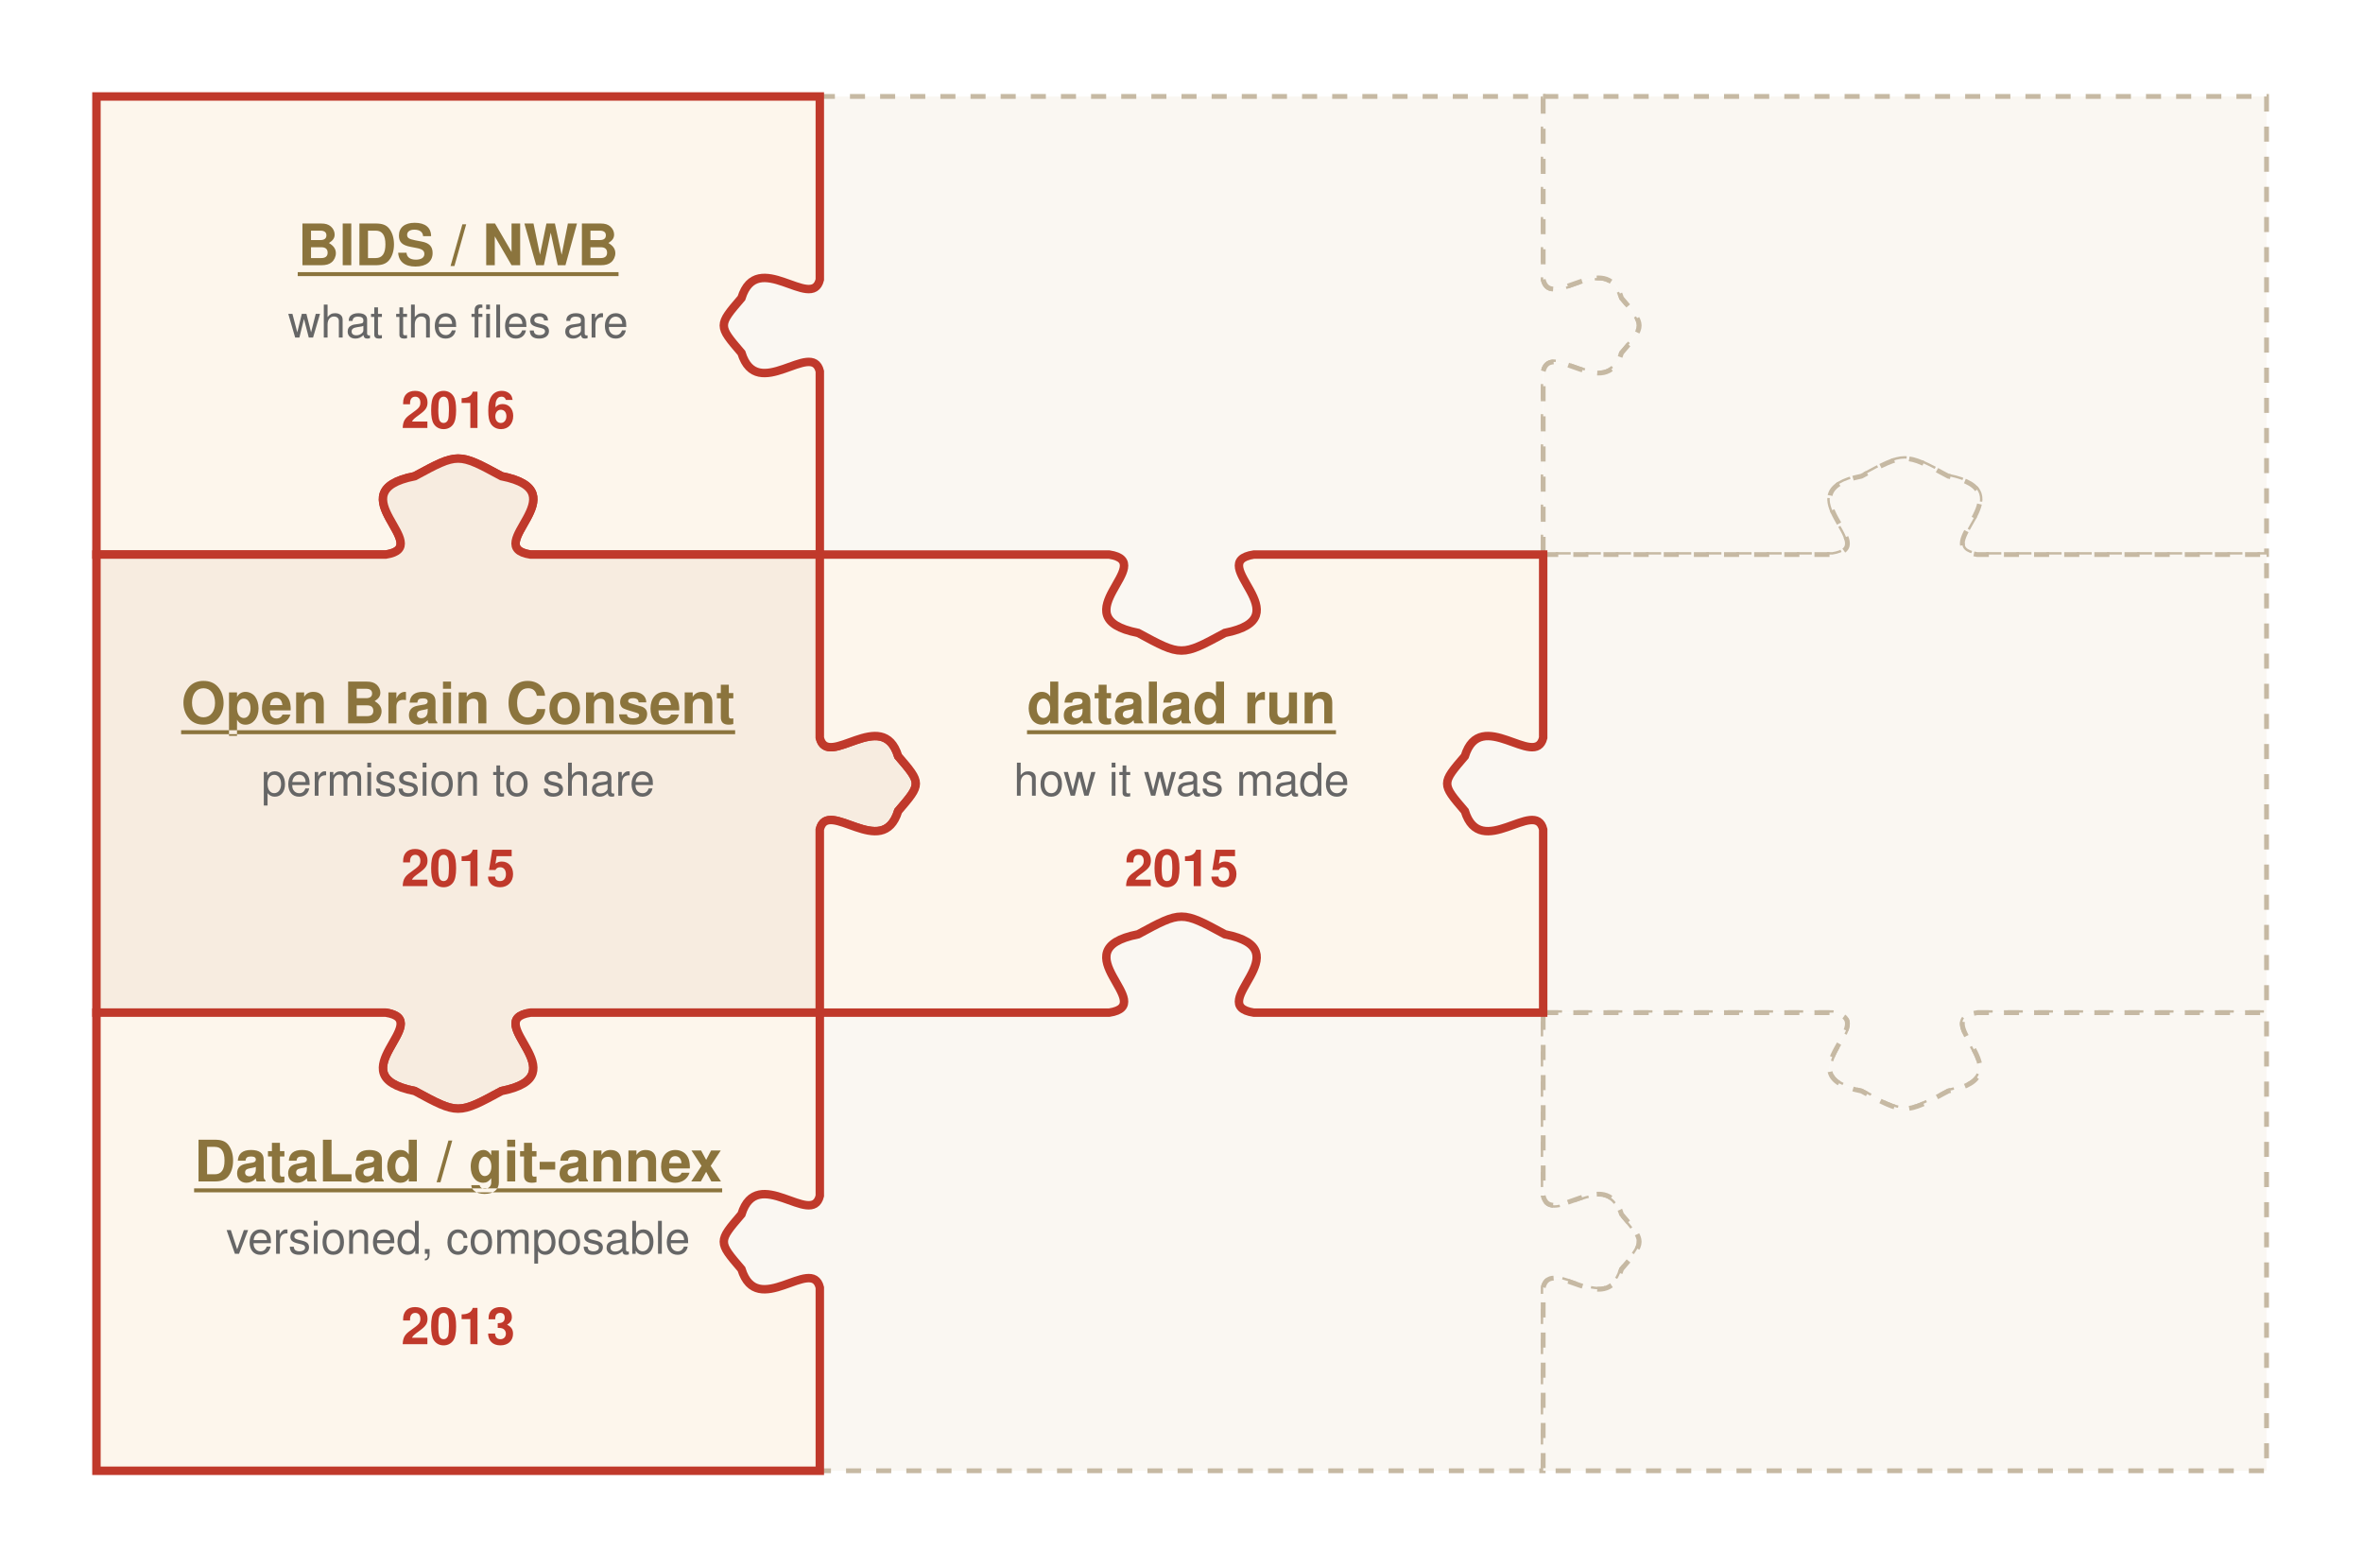
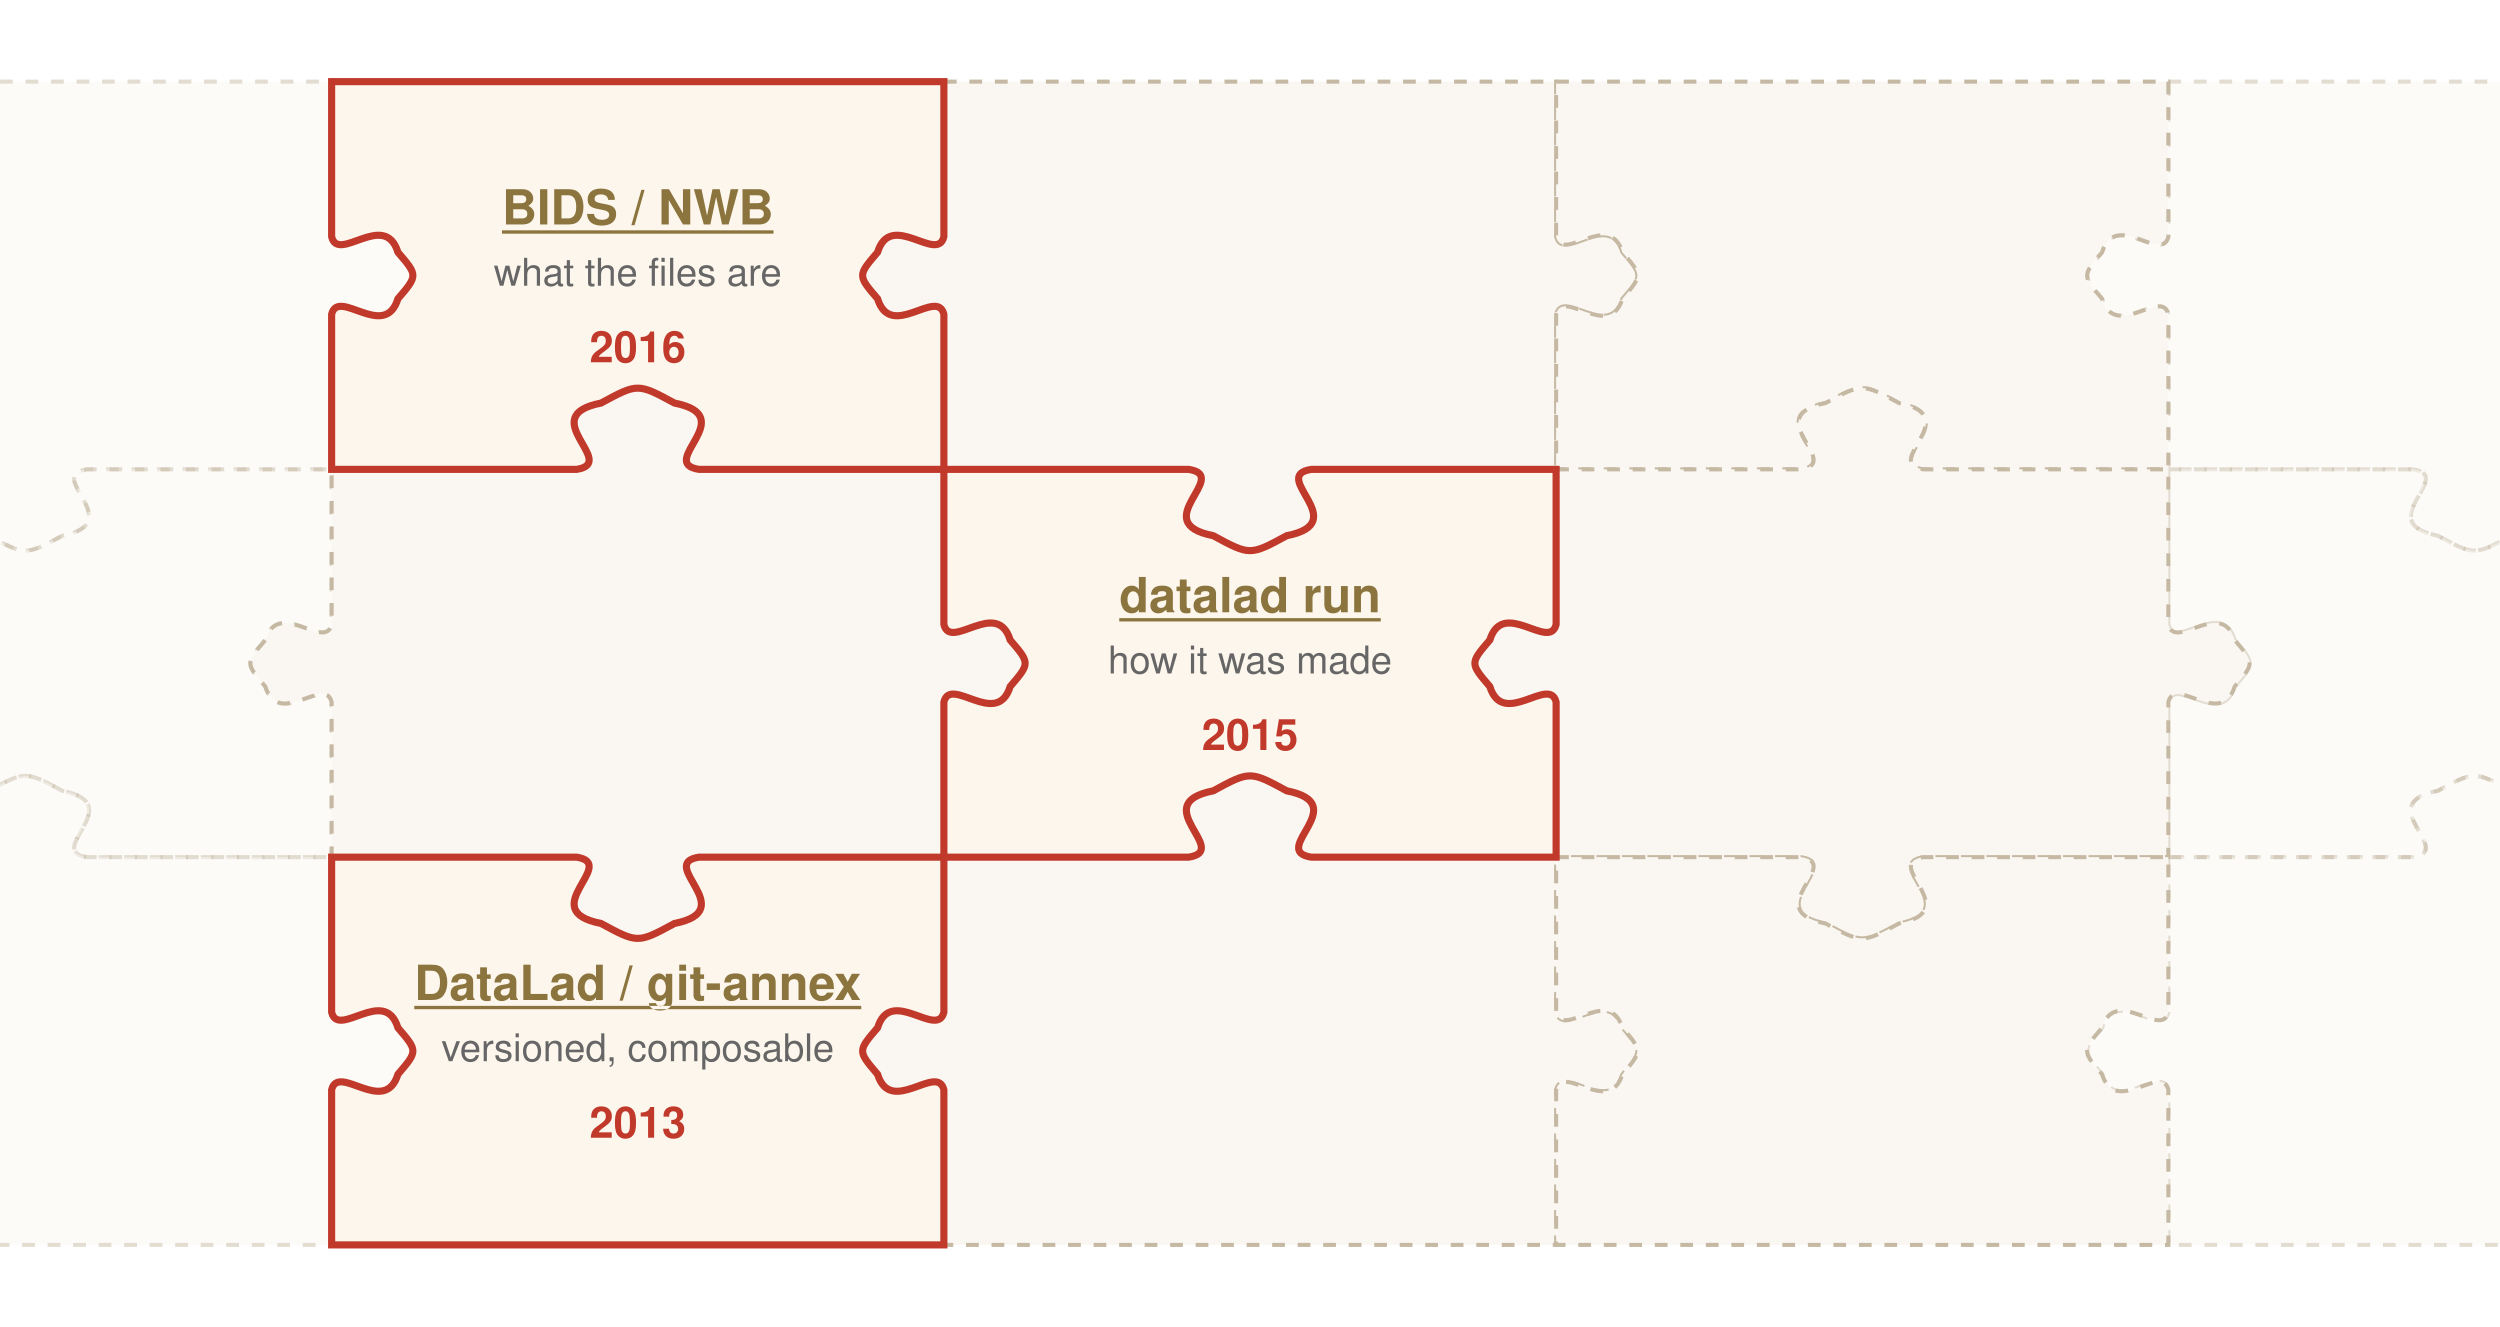
- <svg xmlns="http://www.w3.org/2000/svg" xmlns:xlink="http://www.w3.org/1999/xlink" viewBox="0 0 784 520" width="100%" height="100%" font-family="Source Sans Pro,Helvetica,sans-serif">
+ <svg xmlns="http://www.w3.org/2000/svg" xmlns:xlink="http://www.w3.org/1999/xlink" viewBox="-98 0 980 520" width="100%" height="100%" font-family="Source Sans Pro,Helvetica,sans-serif">
  <style>a text.name { fill: #8b743d; text-decoration: underline; cursor: pointer; }a:hover text.name { fill: #b39753; }a text.letter { cursor: pointer; text-decoration: underline dotted; }a:hover text.letter { text-decoration: underline; }</style>
+   <path d="M -208 32 L 32.0 32.0 L 32.0 92.8 C 34.6 103.4 52.8 82.2 58.0 98.9 C 65.8 108.0 65.8 108.0 58.0 117.1 C 52.8 133.8 34.6 112.6 32.0 123.2 L 32.0 184.0 L -64.0 184.0 C -80.8 186.6 -47.2 204.8 -73.6 210.0 C -88.0 217.8 -88.0 217.8 -102.4 210.0 C -128.8 204.8 -95.2 186.6 -112.0 184.0 L -208.0 184.0 L -208.0 32.0 Z" fill="#faf7f2" stroke="#c6b9a3" stroke-width="1.6" stroke-dasharray="5 5" opacity="0.5" />
+   <path d="M 752 32 L 992.0 32.0 L 992.0 184.0 L 896.0 184.0 C 879.2 186.6 912.8 204.8 886.4 210.0 C 872.0 217.8 872.0 217.8 857.6 210.0 C 831.2 204.8 864.8 186.6 848.0 184.0 L 752.0 184.0 L 752.0 123.2 C 749.4 112.6 731.2 133.8 726.0 117.1 C 718.2 108.0 718.2 108.0 726.0 98.9 C 731.2 82.2 749.4 103.4 752.0 92.8 L 752.0 32.0 Z" fill="#faf7f2" stroke="#c6b9a3" stroke-width="1.6" stroke-dasharray="5 5" opacity="0.5" />
+   <path d="M -208 184 L -112.0 184.0 C -95.2 186.6 -128.8 204.8 -102.4 210.0 C -88.0 217.8 -88.0 217.8 -73.6 210.0 C -47.2 204.8 -80.8 186.6 -64.0 184.0 L 32.0 184.0 L 32.0 244.8 C 29.4 255.4 11.2 234.2 6.0 250.9 C -1.8 260.0 -1.8 260.0 6.0 269.1 C 11.2 285.8 29.4 264.6 32.0 275.2 L 32.0 336.0 L -64.0 336.0 C -80.8 333.4 -47.2 315.2 -73.6 310.0 C -88.0 302.2 -88.0 302.2 -102.4 310.0 C -128.8 315.2 -95.2 333.4 -112.0 336.0 L -208.0 336.0 L -208.0 184.0 Z" fill="#faf7f2" stroke="#c6b9a3" stroke-width="1.6" stroke-dasharray="5 5" opacity="0.5" />
+   <path d="M 752 184 L 848.0 184.0 C 864.8 186.6 831.2 204.8 857.6 210.0 C 872.0 217.8 872.0 217.8 886.4 210.0 C 912.8 204.8 879.2 186.6 896.0 184.0 L 992.0 184.0 L 992.0 336.0 L 896.0 336.0 C 879.2 333.4 912.8 315.2 886.4 310.0 C 872.0 302.2 872.0 302.2 857.6 310.0 C 831.2 315.2 864.8 333.4 848.0 336.0 L 752.0 336.0 L 752.0 275.2 C 754.6 264.6 772.8 285.8 778.0 269.1 C 785.8 260.0 785.8 260.0 778.0 250.9 C 772.8 234.2 754.6 255.4 752.0 244.8 L 752.0 184.0 Z" fill="#faf7f2" stroke="#c6b9a3" stroke-width="1.6" stroke-dasharray="5 5" opacity="0.5" />
+   <path d="M -208 336 L -112.0 336.0 C -95.2 333.4 -128.8 315.2 -102.4 310.0 C -88.0 302.2 -88.0 302.2 -73.6 310.0 C -47.2 315.2 -80.8 333.4 -64.0 336.0 L 32.0 336.0 L 32.0 396.8 C 34.6 407.4 52.8 386.2 58.0 402.9 C 65.8 412.0 65.8 412.0 58.0 421.1 C 52.8 437.8 34.6 416.6 32.0 427.2 L 32.0 488.0 L -208.0 488.0 L -208.0 336.0 Z" fill="#faf7f2" stroke="#c6b9a3" stroke-width="1.6" stroke-dasharray="5 5" opacity="0.5" />
+   <path d="M 752 336 L 848.0 336.0 C 864.8 333.4 831.2 315.2 857.6 310.0 C 872.0 302.2 872.0 302.2 886.4 310.0 C 912.8 315.2 879.2 333.4 896.0 336.0 L 992.0 336.0 L 992.0 488.0 L 752.0 488.0 L 752.0 427.2 C 749.4 416.6 731.2 437.8 726.0 421.1 C 718.2 412.0 718.2 412.0 726.0 402.9 C 731.2 386.2 749.4 407.4 752.0 396.8 L 752.0 336.0 Z" fill="#faf7f2" stroke="#c6b9a3" stroke-width="1.6" stroke-dasharray="5 5" opacity="0.5" />
  <path d="M 272 32 L 512.0 32.0 L 512.0 92.8 C 514.6 103.4 532.8 82.2 538.0 98.9 C 545.8 108.0 545.8 108.0 538.0 117.1 C 532.8 133.8 514.6 112.6 512.0 123.2 L 512.0 184.0 L 416.0 184.0 C 399.2 186.6 432.8 204.8 406.4 210.0 C 392.0 217.8 392.0 217.8 377.6 210.0 C 351.2 204.8 384.8 186.6 368.0 184.0 L 272.0 184.0 L 272.0 123.2 C 269.4 112.6 251.2 133.8 246.0 117.1 C 238.2 108.0 238.2 108.0 246.0 98.9 C 251.2 82.2 269.4 103.4 272.0 92.8 L 272.0 32.0 Z" fill="#faf7f2" stroke="#c6b9a3" stroke-width="1.6" stroke-dasharray="5 5" />
-   <path d="M 512 32 L 752.0 32.0 L 752.0 184.0 L 656.0 184.0 C 639.2 181.4 672.8 163.2 646.4 158.0 C 632.0 150.2 632.0 150.2 617.6 158.0 C 591.2 163.2 624.8 181.4 608.0 184.0 L 512.0 184.0 L 512.0 123.2 C 514.6 112.6 532.8 133.8 538.0 117.1 C 545.8 108.0 545.8 108.0 538.0 98.9 C 532.8 82.2 514.6 103.4 512.0 92.8 L 512.0 32.0 Z" fill="#faf7f2" stroke="#c6b9a3" stroke-width="1.6" stroke-dasharray="5 5" />
-   <path d="M 512 184 L 608.0 184.0 C 624.8 181.4 591.2 163.2 617.6 158.0 C 632.0 150.2 632.0 150.2 646.4 158.0 C 672.8 163.2 639.2 181.4 656.0 184.0 L 752.0 184.0 L 752.0 336.0 L 656.0 336.0 C 639.2 338.6 672.8 356.8 646.4 362.0 C 632.0 369.8 632.0 369.8 617.6 362.0 C 591.2 356.8 624.8 338.6 608.0 336.0 L 512.0 336.0 L 512.0 275.2 C 509.4 264.6 491.2 285.8 486.0 269.1 C 478.2 260.0 478.2 260.0 486.0 250.9 C 491.2 234.2 509.4 255.4 512.0 244.8 L 512.0 184.0 Z" fill="#faf7f2" stroke="#c6b9a3" stroke-width="1.6" stroke-dasharray="5 5" />
+   <path d="M 512 32 L 752.0 32.0 L 752.0 92.8 C 749.4 103.4 731.2 82.2 726.0 98.9 C 718.2 108.0 718.2 108.0 726.0 117.1 C 731.2 133.8 749.4 112.6 752.0 123.2 L 752.0 184.0 L 656.0 184.0 C 639.2 181.4 672.8 163.2 646.4 158.0 C 632.0 150.2 632.0 150.2 617.6 158.0 C 591.2 163.2 624.8 181.4 608.0 184.0 L 512.0 184.0 L 512.0 123.2 C 514.6 112.6 532.8 133.8 538.0 117.1 C 545.8 108.0 545.8 108.0 538.0 98.9 C 532.8 82.2 514.6 103.4 512.0 92.8 L 512.0 32.0 Z" fill="#faf7f2" stroke="#c6b9a3" stroke-width="1.6" stroke-dasharray="5 5" />
+   <path d="M 32 184 L 128.0 184.0 C 144.8 181.4 111.2 163.2 137.6 158.0 C 152.0 150.2 152.0 150.2 166.4 158.0 C 192.8 163.2 159.2 181.4 176.0 184.0 L 272.0 184.0 L 272.0 244.8 C 274.6 255.4 292.8 234.2 298.0 250.9 C 305.8 260.0 305.8 260.0 298.0 269.1 C 292.8 285.8 274.6 264.6 272.0 275.2 L 272.0 336.0 L 176.0 336.0 C 159.2 338.6 192.8 356.8 166.4 362.0 C 152.0 369.8 152.0 369.8 137.6 362.0 C 111.2 356.8 144.8 338.6 128.0 336.0 L 32.0 336.0 L 32.0 275.2 C 29.4 264.6 11.2 285.8 6.0 269.1 C -1.8 260.0 -1.8 260.0 6.0 250.9 C 11.2 234.2 29.4 255.4 32.0 244.8 L 32.0 184.0 Z" fill="#faf7f2" stroke="#c6b9a3" stroke-width="1.6" stroke-dasharray="5 5" />
+   <path d="M 512 184 L 608.0 184.0 C 624.8 181.4 591.2 163.2 617.6 158.0 C 632.0 150.2 632.0 150.2 646.4 158.0 C 672.8 163.2 639.2 181.4 656.0 184.0 L 752.0 184.0 L 752.0 244.8 C 754.6 255.4 772.8 234.2 778.0 250.9 C 785.8 260.0 785.8 260.0 778.0 269.1 C 772.8 285.8 754.6 264.6 752.0 275.2 L 752.0 336.0 L 656.0 336.0 C 639.2 338.6 672.8 356.8 646.4 362.0 C 632.0 369.8 632.0 369.8 617.6 362.0 C 591.2 356.8 624.8 338.6 608.0 336.0 L 512.0 336.0 L 512.0 275.2 C 509.4 264.6 491.2 285.8 486.0 269.1 C 478.2 260.0 478.2 260.0 486.0 250.9 C 491.2 234.2 509.4 255.4 512.0 244.8 L 512.0 184.0 Z" fill="#faf7f2" stroke="#c6b9a3" stroke-width="1.6" stroke-dasharray="5 5" />
  <path d="M 272 336 L 368.0 336.0 C 384.8 333.4 351.2 315.2 377.6 310.0 C 392.0 302.2 392.0 302.2 406.4 310.0 C 432.8 315.2 399.2 333.4 416.0 336.0 L 512.0 336.0 L 512.0 396.8 C 514.6 407.4 532.8 386.2 538.0 402.9 C 545.8 412.0 545.8 412.0 538.0 421.1 C 532.8 437.8 514.6 416.6 512.0 427.2 L 512.0 488.0 L 272.0 488.0 L 272.0 427.2 C 269.4 416.6 251.2 437.8 246.0 421.1 C 238.2 412.0 238.2 412.0 246.0 402.9 C 251.2 386.2 269.4 407.4 272.0 396.8 L 272.0 336.0 Z" fill="#faf7f2" stroke="#c6b9a3" stroke-width="1.6" stroke-dasharray="5 5" />
-   <path d="M 512 336 L 608.0 336.0 C 624.8 338.6 591.2 356.8 617.6 362.0 C 632.0 369.8 632.0 369.8 646.4 362.0 C 672.8 356.8 639.2 338.6 656.0 336.0 L 752.0 336.0 L 752.0 488.0 L 512.0 488.0 L 512.0 427.2 C 514.6 416.6 532.8 437.8 538.0 421.1 C 545.8 412.0 545.8 412.0 538.0 402.9 C 532.8 386.2 514.6 407.4 512.0 396.8 L 512.0 336.0 Z" fill="#faf7f2" stroke="#c6b9a3" stroke-width="1.6" stroke-dasharray="5 5" />
+   <path d="M 512 336 L 608.0 336.0 C 624.8 338.6 591.2 356.8 617.6 362.0 C 632.0 369.8 632.0 369.8 646.4 362.0 C 672.8 356.8 639.2 338.6 656.0 336.0 L 752.0 336.0 L 752.0 396.8 C 749.4 407.4 731.2 386.2 726.0 402.9 C 718.2 412.0 718.2 412.0 726.0 421.1 C 731.2 437.8 749.4 416.6 752.0 427.2 L 752.0 488.0 L 512.0 488.0 L 512.0 427.2 C 514.6 416.6 532.8 437.8 538.0 421.1 C 545.8 412.0 545.8 412.0 538.0 402.9 C 532.8 386.2 514.6 407.4 512.0 396.8 L 512.0 336.0 Z" fill="#faf7f2" stroke="#c6b9a3" stroke-width="1.6" stroke-dasharray="5 5" />
  <g>
-     <path d="M 32 32 L 272.0 32.0 L 272.0 92.8 C 269.4 103.4 251.2 82.2 246.0 98.9 C 238.2 108.0 238.2 108.0 246.0 117.1 C 251.2 133.8 269.4 112.6 272.0 123.2 L 272.0 184.0 L 176.0 184.0 C 159.2 181.4 192.8 163.2 166.4 158.0 C 152.0 150.2 152.0 150.2 137.6 158.0 C 111.2 163.2 144.8 181.4 128.0 184.0 L 32.0 184.0 L 32.0 32.0 Z" fill="#fdf6ec" stroke="#c0392b" stroke-width="2.8" />
+     <path d="M 32 32 L 272.0 32.0 L 272.0 92.8 C 269.4 103.4 251.2 82.2 246.0 98.9 C 238.2 108.0 238.2 108.0 246.0 117.1 C 251.2 133.8 269.4 112.6 272.0 123.2 L 272.0 184.0 L 176.0 184.0 C 159.2 181.4 192.8 163.2 166.4 158.0 C 152.0 150.2 152.0 150.2 137.6 158.0 C 111.2 163.2 144.8 181.4 128.0 184.0 L 32.0 184.0 L 32.0 123.2 C 34.6 112.6 52.8 133.8 58.0 117.1 C 65.8 108.0 65.8 108.0 58.0 98.9 C 52.8 82.2 34.6 103.4 32.0 92.8 L 32.0 32.0 Z" fill="#fdf6ec" stroke="#c0392b" stroke-width="2.8" />
    <a href="https://bids.neuroimaging.io/" xlink:href="https://bids.neuroimaging.io/" target="_blank">
      <text class="name" x="152" y="88" text-anchor="middle" font-size="19" font-weight="700">BIDS / NWB</text>
    </a>
    <text x="152" y="112" text-anchor="middle" font-size="15" fill="#666">what the files are</text>
    <text x="152" y="142" text-anchor="middle" font-size="17" font-weight="700" fill="#c0392b">2016</text>
-   </g>
-   <g>
-     <path d="M 32 184 L 128.0 184.0 C 144.8 181.4 111.2 163.2 137.6 158.0 C 152.0 150.2 152.0 150.2 166.4 158.0 C 192.8 163.2 159.2 181.4 176.0 184.0 L 272.0 184.0 L 272.0 244.8 C 274.6 255.4 292.8 234.2 298.0 250.9 C 305.8 260.0 305.8 260.0 298.0 269.1 C 292.8 285.8 274.6 264.6 272.0 275.2 L 272.0 336.0 L 176.0 336.0 C 159.2 338.6 192.8 356.8 166.4 362.0 C 152.0 369.8 152.0 369.8 137.6 362.0 C 111.2 356.8 144.8 338.6 128.0 336.0 L 32.0 336.0 L 32.0 184.0 Z" fill="#f7ece0" stroke="#c0392b" stroke-width="2.8" />
-     <a href="https://open-brain-consent.readthedocs.io/" xlink:href="https://open-brain-consent.readthedocs.io/" target="_blank">
-       <text class="name" x="152" y="240" text-anchor="middle" font-size="19" font-weight="700">Open Brain Consent</text>
-     </a>
-     <text x="152" y="264" text-anchor="middle" font-size="15" fill="#666">permission to share</text>
-     <text x="152" y="294" text-anchor="middle" font-size="17" font-weight="700" fill="#c0392b">2015</text>
  </g>
  <g>
    <path d="M 272 184 L 368.0 184.0 C 384.8 186.6 351.2 204.8 377.6 210.0 C 392.0 217.8 392.0 217.8 406.4 210.0 C 432.8 204.8 399.2 186.6 416.0 184.0 L 512.0 184.0 L 512.0 244.8 C 509.4 255.4 491.2 234.2 486.0 250.9 C 478.2 260.0 478.2 260.0 486.0 269.1 C 491.2 285.8 509.4 264.6 512.0 275.2 L 512.0 336.0 L 416.0 336.0 C 399.2 333.4 432.8 315.2 406.4 310.0 C 392.0 302.2 392.0 302.2 377.6 310.0 C 351.2 315.2 384.8 333.4 368.0 336.0 L 272.0 336.0 L 272.0 275.2 C 274.6 264.6 292.8 285.8 298.0 269.1 C 305.8 260.0 305.8 260.0 298.0 250.9 C 292.8 234.2 274.6 255.4 272.0 244.8 L 272.0 184.0 Z" fill="#fdf6ec" stroke="#c0392b" stroke-width="2.8" />
    <a href="https://docs.datalad.org/en/stable/generated/man/datalad-run.html" xlink:href="https://docs.datalad.org/en/stable/generated/man/datalad-run.html" target="_blank">
      <text class="name" x="392" y="240" text-anchor="middle" font-size="19" font-weight="700">datalad run</text>
    </a>
    <text x="392" y="264" text-anchor="middle" font-size="15" fill="#666">how it was made</text>
    <text x="392" y="294" text-anchor="middle" font-size="17" font-weight="700" fill="#c0392b">2015</text>
  </g>
  <g>
-     <path d="M 32 336 L 128.0 336.0 C 144.8 338.6 111.2 356.8 137.6 362.0 C 152.0 369.8 152.0 369.8 166.4 362.0 C 192.8 356.8 159.2 338.6 176.0 336.0 L 272.0 336.0 L 272.0 396.8 C 269.4 407.4 251.2 386.2 246.0 402.9 C 238.2 412.0 238.2 412.0 246.0 421.1 C 251.2 437.8 269.4 416.6 272.0 427.2 L 272.0 488.0 L 32.0 488.0 L 32.0 336.0 Z" fill="#fdf6ec" stroke="#c0392b" stroke-width="2.8" />
+     <path d="M 32 336 L 128.0 336.0 C 144.8 338.6 111.2 356.8 137.6 362.0 C 152.0 369.8 152.0 369.8 166.4 362.0 C 192.8 356.8 159.2 338.6 176.0 336.0 L 272.0 336.0 L 272.0 396.8 C 269.4 407.4 251.2 386.2 246.0 402.9 C 238.2 412.0 238.2 412.0 246.0 421.1 C 251.2 437.8 269.4 416.6 272.0 427.2 L 272.0 488.0 L 32.0 488.0 L 32.0 427.2 C 34.6 416.6 52.8 437.8 58.0 421.1 C 65.8 412.0 65.8 412.0 58.0 402.9 C 52.8 386.2 34.6 407.4 32.0 396.8 L 32.0 336.0 Z" fill="#fdf6ec" stroke="#c0392b" stroke-width="2.8" />
    <a href="https://www.datalad.org/" xlink:href="https://www.datalad.org/" target="_blank">
      <text class="name" x="152" y="392" text-anchor="middle" font-size="19" font-weight="700">DataLad / git-annex</text>
    </a>
    <text x="152" y="416" text-anchor="middle" font-size="15" fill="#666">versioned, composable</text>
    <text x="152" y="446" text-anchor="middle" font-size="17" font-weight="700" fill="#c0392b">2013</text>
  </g>
</svg>
